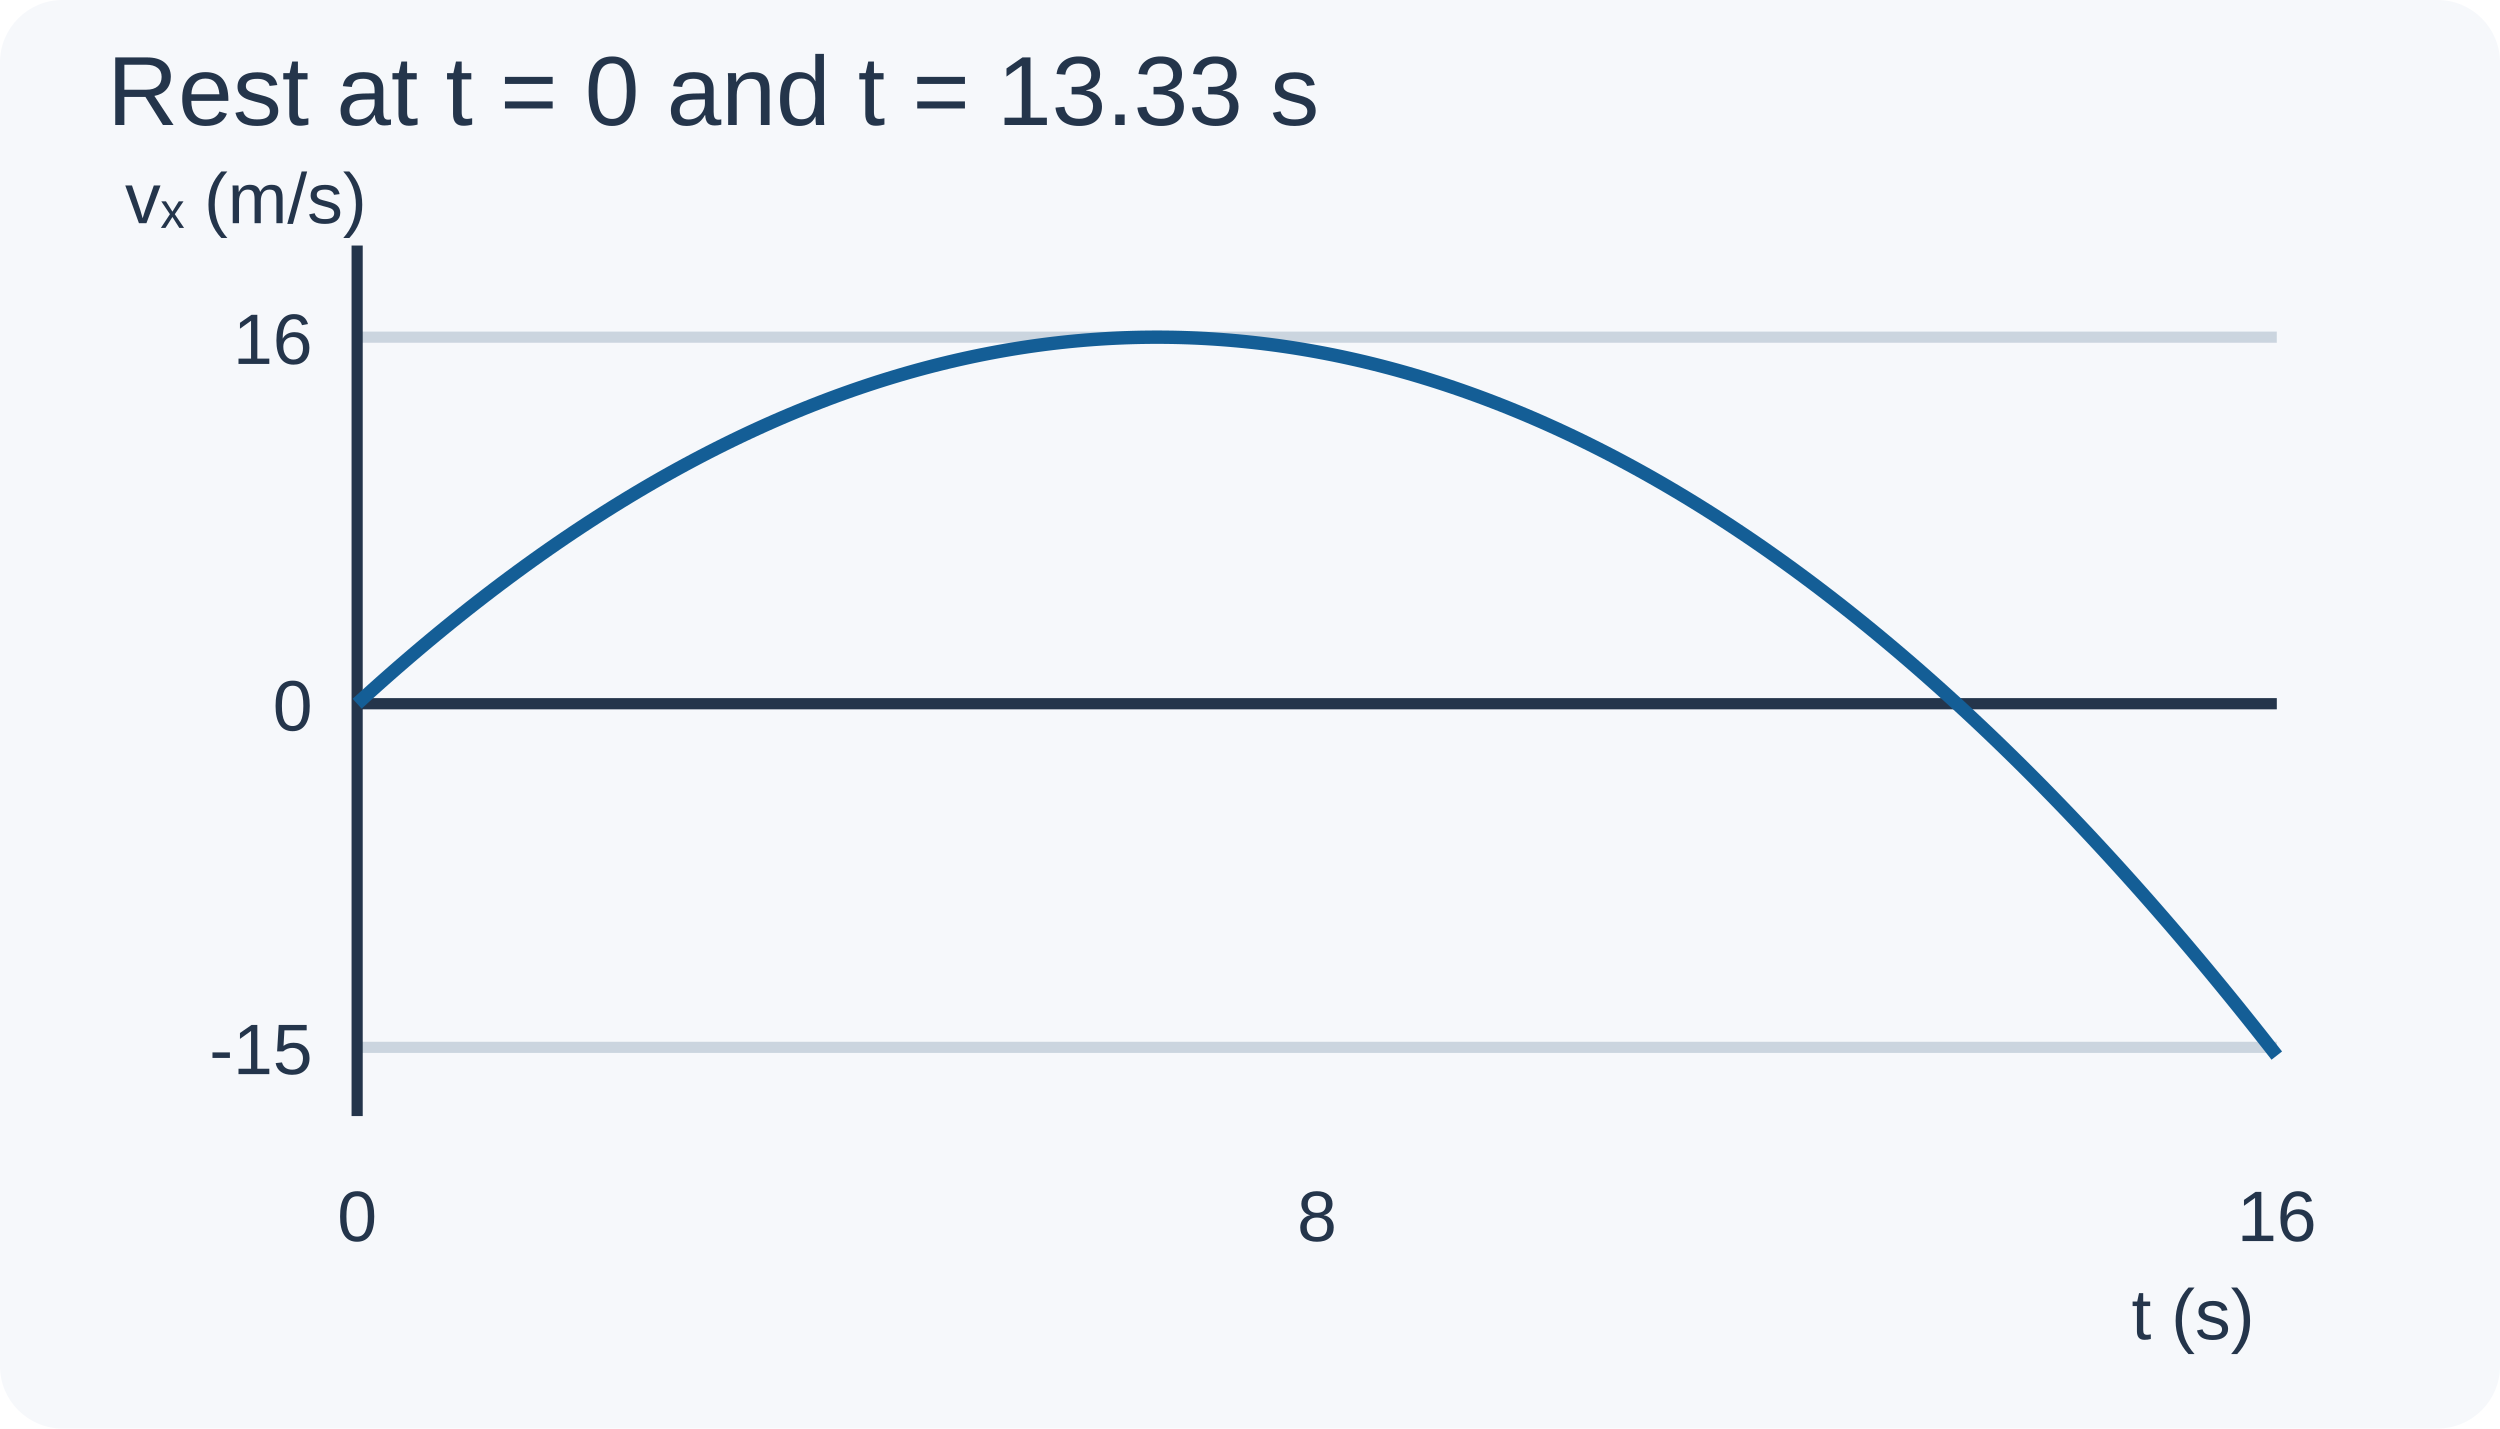
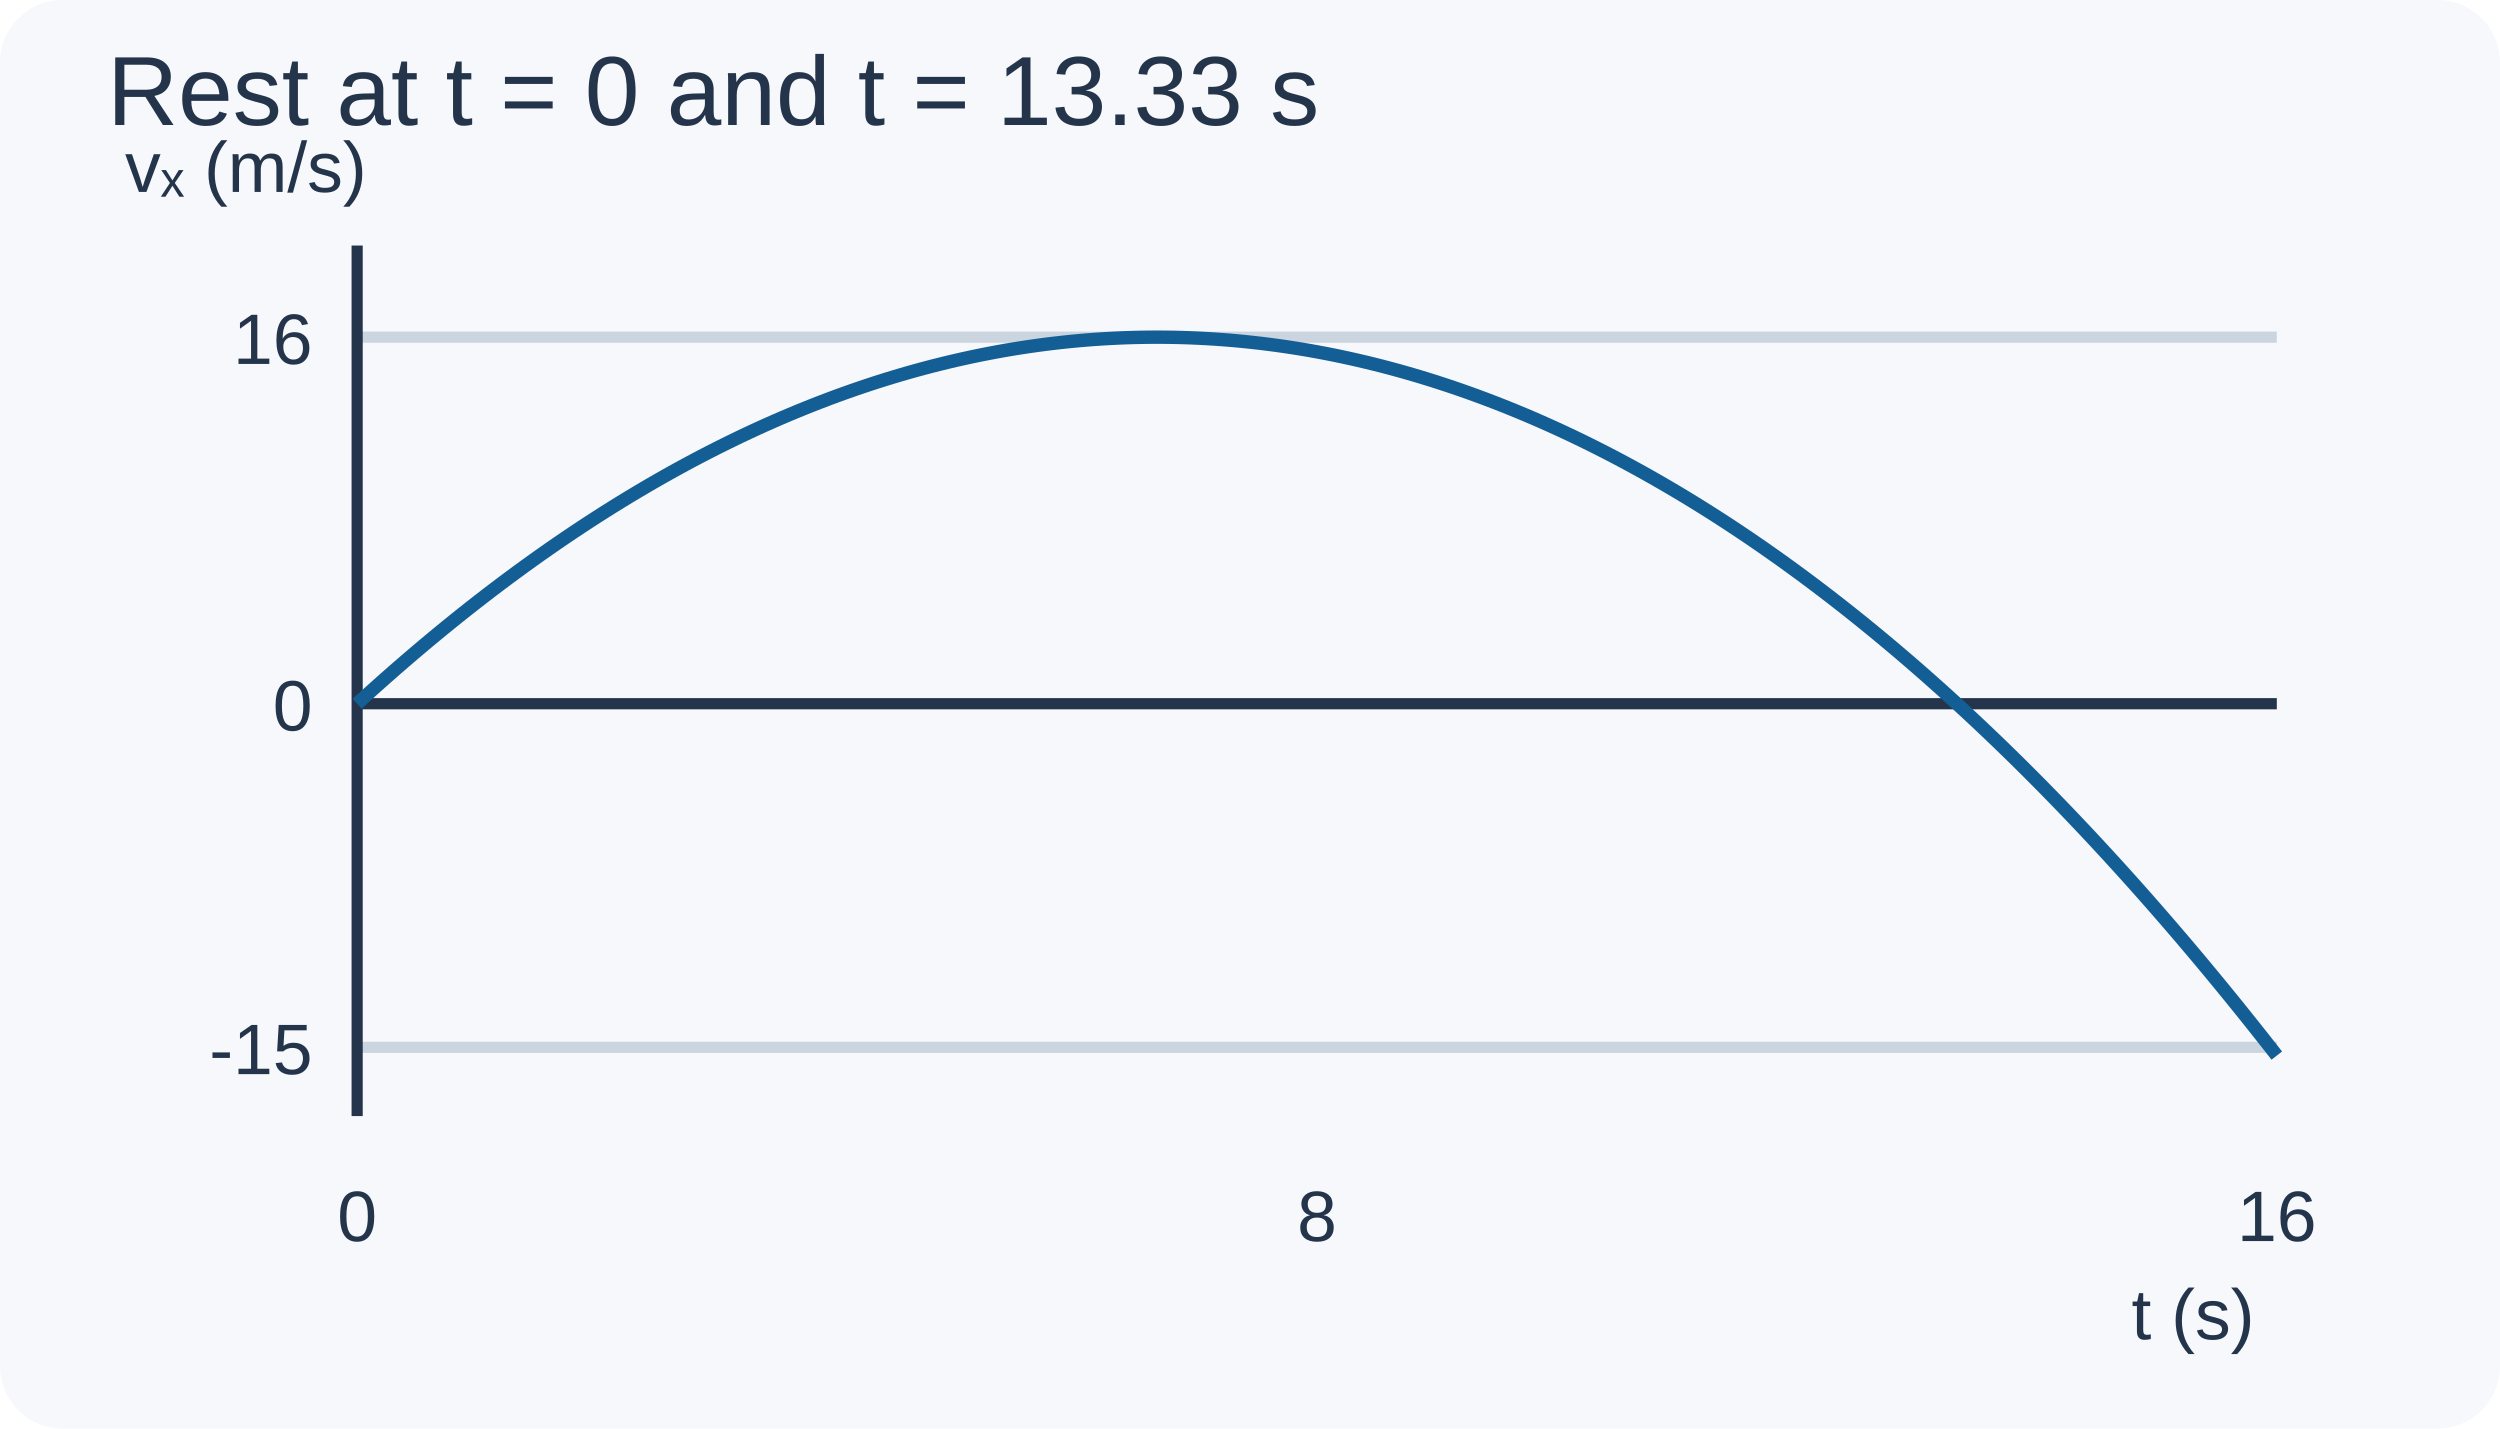
<svg xmlns="http://www.w3.org/2000/svg" viewBox="0 0 560 320" role="img" aria-label="Solution drawing for Exercise 2.7">
  <defs>
    <marker id="arrow" viewBox="0 0 10 10" refX="9" refY="5" markerWidth="7" markerHeight="7" orient="auto-start-reverse">
      <path d="M0 0 L10 5 L0 10z" fill="context-stroke" />
    </marker>
  </defs>
  <rect width="560" height="320" rx="14" fill="#f6f8fb" />
  <g font-family="Arial, sans-serif">
    <text x="24" y="28" font-size="22" fill="#24354b" text-anchor="start">Rest at t = 0 and t = 13.33 s</text>
-     <text x="28" y="50" font-size="16" fill="#24354b" text-anchor="start">vₓ (m/s)</text>
+     <text x="28" y="43" font-size="16" fill="#24354b" text-anchor="start">vₓ (m/s)</text>
    <path d="M80,234.605 L510,234.605" fill="none" stroke="#cbd5df" stroke-width="2.5" />
    <text x="70" y="240.605" font-size="16" fill="#24354b" text-anchor="end">-15</text>
    <path d="M80,157.632 L510,157.632" fill="none" stroke="#cbd5df" stroke-width="2.5" />
    <text x="70" y="163.632" font-size="16" fill="#24354b" text-anchor="end">0</text>
    <path d="M80,75.526 L510,75.526" fill="none" stroke="#cbd5df" stroke-width="2.5" />
    <text x="70" y="81.526" font-size="16" fill="#24354b" text-anchor="end">16</text>
    <path d="M80,55 L80,250" fill="none" stroke="#24354b" stroke-width="2.5" />
    <path d="M80,157.632 L510,157.632" fill="none" stroke="#24354b" stroke-width="2.5" />
    <text x="80.0" y="278" font-size="16" fill="#24354b" text-anchor="middle">0</text>
    <text x="295.0" y="278" font-size="16" fill="#24354b" text-anchor="middle">8</text>
    <text x="510.0" y="278" font-size="16" fill="#24354b" text-anchor="middle">16</text>
    <text x="505" y="300" font-size="16" fill="#24354b" text-anchor="end">t (s)</text>
    <polyline points="80.000,157.632 81.792,155.998 83.583,154.380 85.375,152.779 87.167,151.195 88.958,149.626 90.750,148.075 92.542,146.539 94.333,145.020 96.125,143.518 97.917,142.032 99.708,140.562 101.500,139.109 103.292,137.672 105.083,136.251 106.875,134.847 108.667,133.460 110.458,132.089 112.250,130.734 114.042,129.396 115.833,128.074 117.625,126.768 119.417,125.479 121.208,124.207 123.000,122.950 124.792,121.711 126.583,120.487 128.375,119.280 130.167,118.090 131.958,116.916 133.750,115.758 135.542,114.617 137.333,113.492 139.125,112.383 140.917,111.291 142.708,110.216 144.500,109.157 146.292,108.114 148.083,107.088 149.875,106.078 151.667,105.084 153.458,104.107 155.250,103.147 157.042,102.202 158.833,101.275 160.625,100.363 162.417,99.468 164.208,98.590 166.000,97.728 167.792,96.882 169.583,96.053 171.375,95.240 173.167,94.443 174.958,93.663 176.750,92.900 178.542,92.153 180.333,91.422 182.125,90.708 183.917,90.010 185.708,89.328 187.500,88.663 189.292,88.015 191.083,87.382 192.875,86.767 194.667,86.167 196.458,85.584 198.250,85.018 200.042,84.468 201.833,83.934 203.625,83.417 205.417,82.916 207.208,82.431 209.000,81.963 210.792,81.512 212.583,81.077 214.375,80.658 216.167,80.256 217.958,79.870 219.750,79.500 221.542,79.147 223.333,78.811 225.125,78.490 226.917,78.187 228.708,77.899 230.500,77.628 232.292,77.374 234.083,77.136 235.875,76.914 237.667,76.709 239.458,76.520 241.250,76.347 243.042,76.191 244.833,76.052 246.625,75.929 248.417,75.822 250.208,75.732 252.000,75.658 253.792,75.600 255.583,75.559 257.375,75.535 259.167,75.526 260.958,75.535 262.750,75.559 264.542,75.600 266.333,75.658 268.125,75.732 269.917,75.822 271.708,75.929 273.500,76.052 275.292,76.191 277.083,76.347 278.875,76.520 280.667,76.709 282.458,76.914 284.250,77.136 286.042,77.374 287.833,77.628 289.625,77.899 291.417,78.187 293.208,78.490 295.000,78.811 296.792,79.147 298.583,79.500 300.375,79.870 302.167,80.256 303.958,80.658 305.750,81.077 307.542,81.512 309.333,81.963 311.125,82.431 312.917,82.916 314.708,83.417 316.500,83.934 318.292,84.468 320.083,85.018 321.875,85.584 323.667,86.167 325.458,86.767 327.250,87.382 329.042,88.015 330.833,88.663 332.625,89.328 334.417,90.010 336.208,90.708 338.000,91.422 339.792,92.153 341.583,92.900 343.375,93.663 345.167,94.443 346.958,95.240 348.750,96.053 350.542,96.882 352.333,97.728 354.125,98.590 355.917,99.468 357.708,100.363 359.500,101.275 361.292,102.202 363.083,103.147 364.875,104.107 366.667,105.084 368.458,106.078 370.250,107.088 372.042,108.114 373.833,109.157 375.625,110.216 377.417,111.291 379.208,112.383 381.000,113.492 382.792,114.617 384.583,115.758 386.375,116.916 388.167,118.090 389.958,119.280 391.750,120.487 393.542,121.711 395.333,122.950 397.125,124.207 398.917,125.479 400.708,126.768 402.500,128.074 404.292,129.396 406.083,130.734 407.875,132.089 409.667,133.460 411.458,134.847 413.250,136.251 415.042,137.672 416.833,139.109 418.625,140.562 420.417,142.032 422.208,143.518 424.000,145.020 425.792,146.539 427.583,148.075 429.375,149.626 431.167,151.195 432.958,152.779 434.750,154.380 436.542,155.998 438.333,157.632 440.125,159.282 441.917,160.949 443.708,162.632 445.500,164.331 447.292,166.047 449.083,167.780 450.875,169.529 452.667,171.294 454.458,173.076 456.250,174.874 458.042,176.688 459.833,178.519 461.625,180.367 463.417,182.230 465.208,184.111 467.000,186.007 468.792,187.920 470.583,189.850 472.375,191.796 474.167,193.758 475.958,195.737 477.750,197.732 479.542,199.743 481.333,201.771 483.125,203.816 484.917,205.877 486.708,207.954 488.500,210.048 490.292,212.158 492.083,214.284 493.875,216.427 495.667,218.587 497.458,220.762 499.250,222.955 501.042,225.163 502.833,227.388 504.625,229.630 506.417,231.888 508.208,234.162 510.000,236.453" fill="none" stroke="#145e96" stroke-width="3" />
  </g>
</svg>
